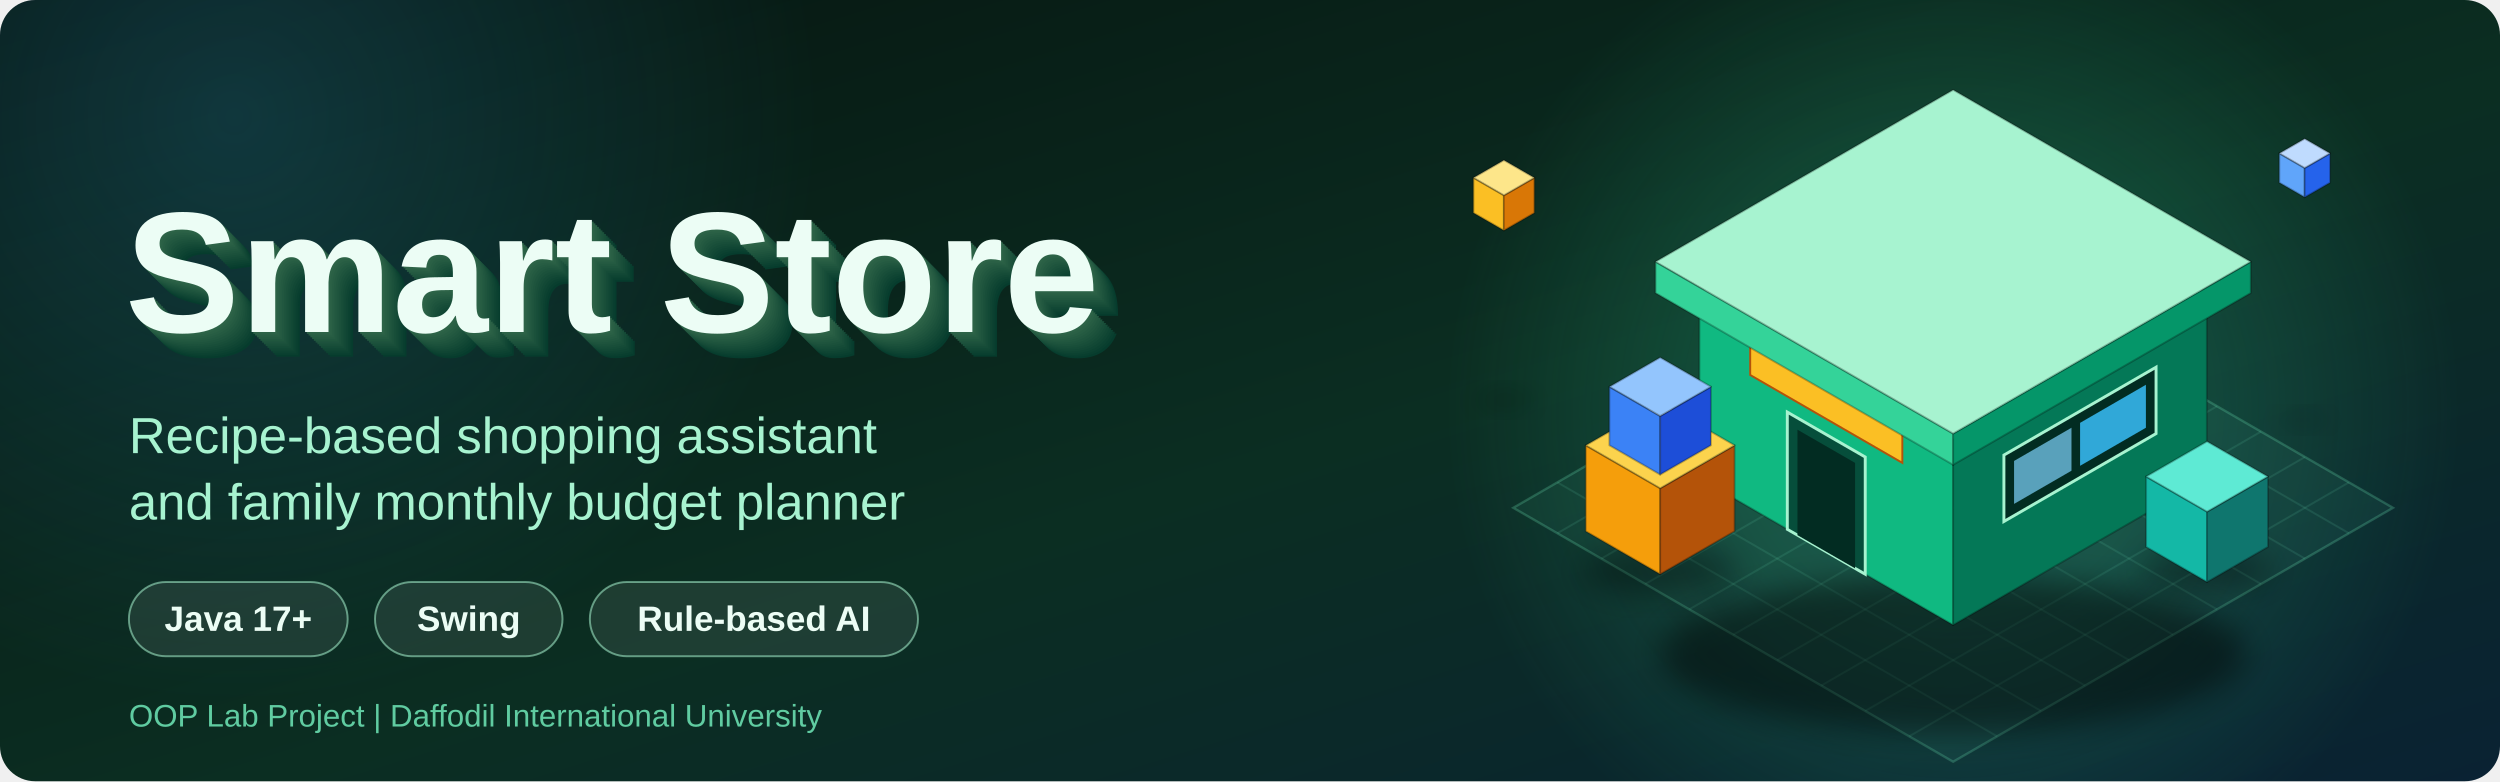
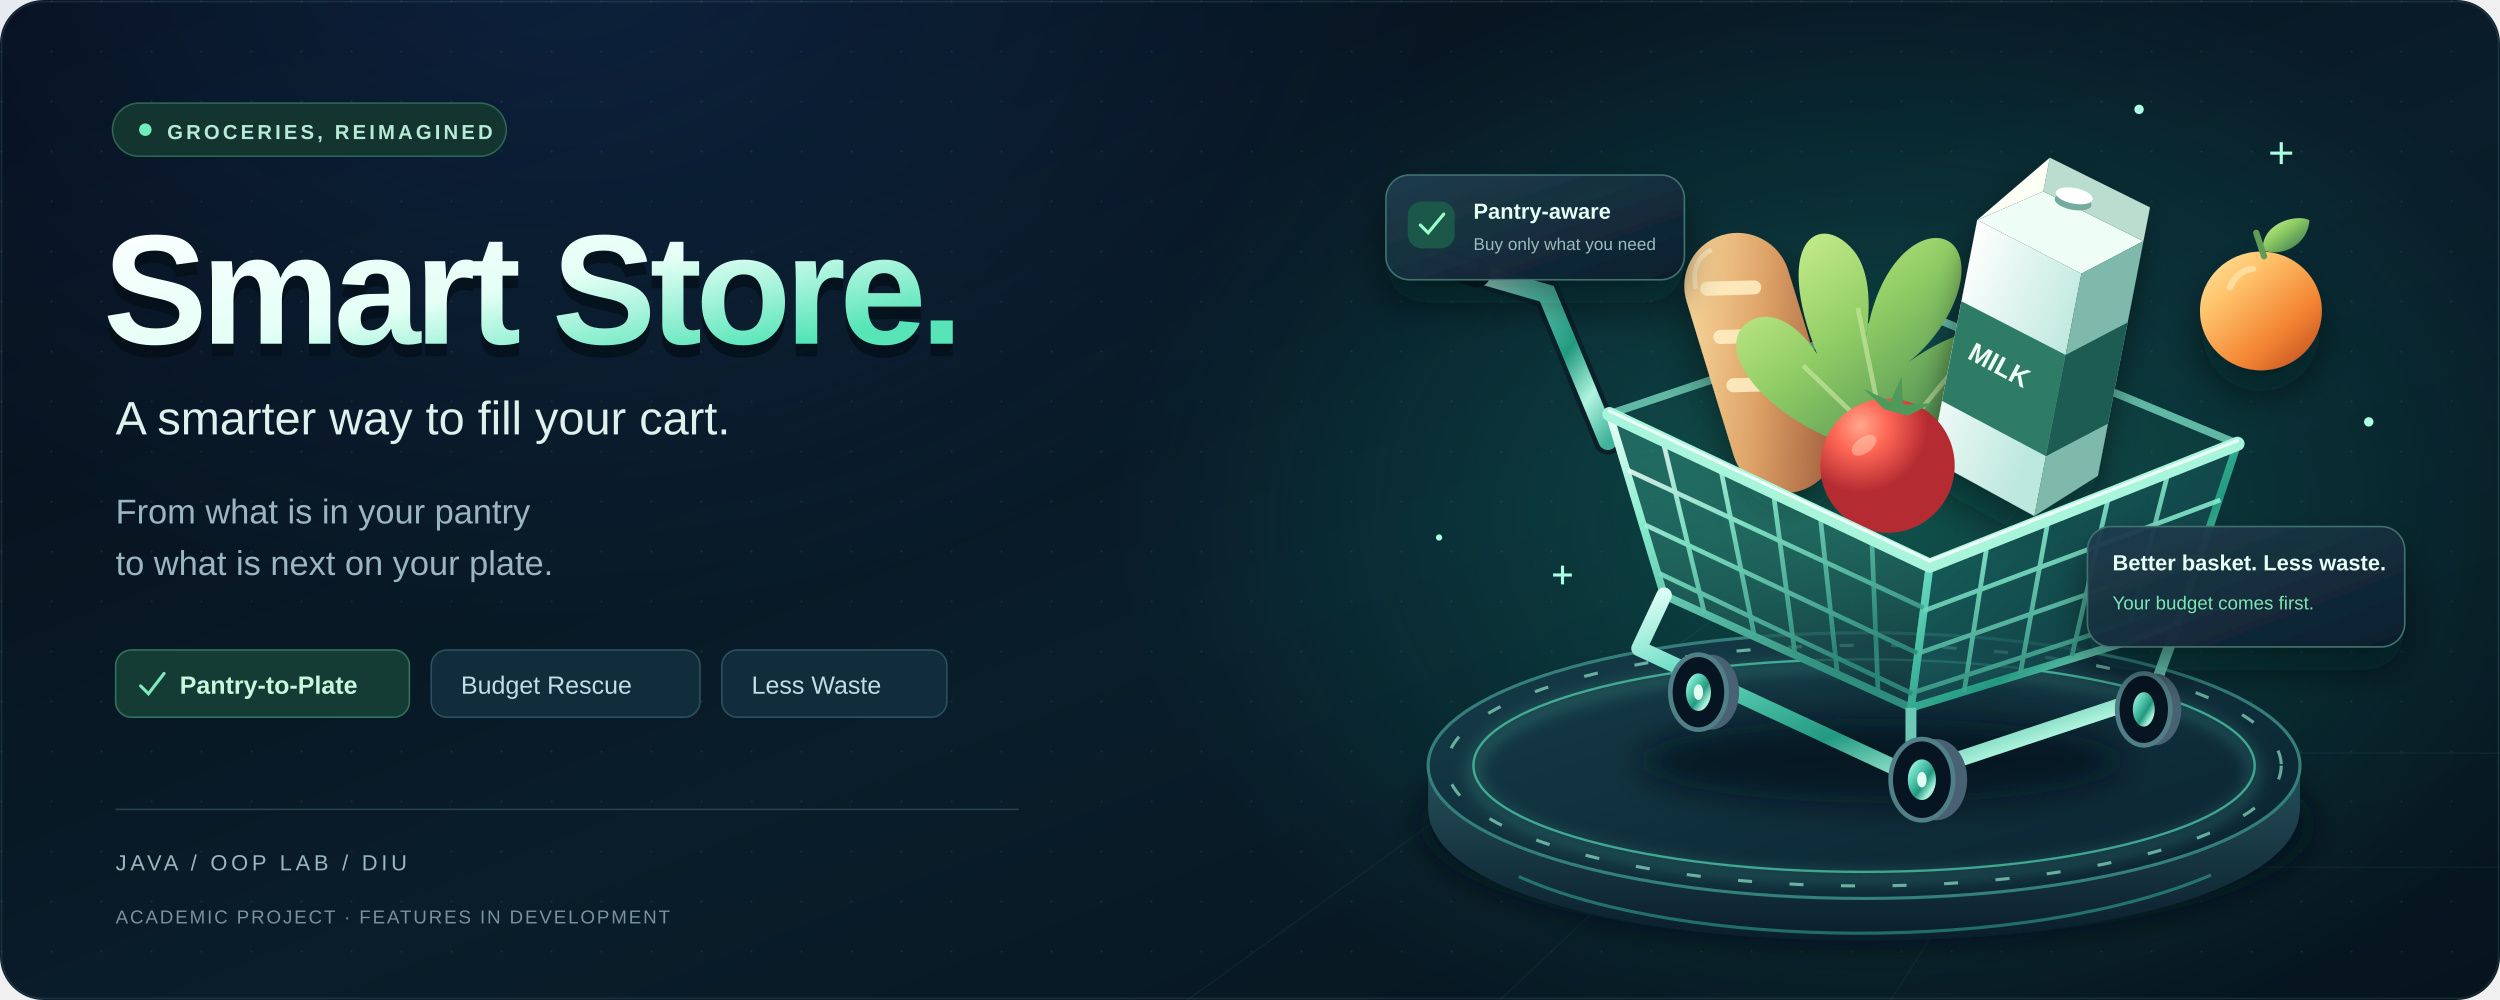
- <svg xmlns="http://www.w3.org/2000/svg" viewBox="0 0 1280 400" width="1280" height="400" role="img" aria-label="Smart Store banner">
+ <svg xmlns="http://www.w3.org/2000/svg" width="1600" height="640" viewBox="0 0 1600 640" role="img" aria-labelledby="title description">
  <defs>
-     <linearGradient id="bg" x1="0" y1="0" x2="1" y2="1">
-       <stop offset="0" stop-color="#06140f" />
-       <stop offset="0.55" stop-color="#0b2e22" />
-       <stop offset="1" stop-color="#0a2233" />
-     </linearGradient>
-     <radialGradient id="glow" cx="1000" cy="210" r="260" gradientUnits="userSpaceOnUse">
-       <stop offset="0" stop-color="#34d399" stop-opacity="0.35" />
-       <stop offset="1" stop-color="#34d399" stop-opacity="0" />
+     <linearGradient id="bg" x2="1" y2="1">
+       <stop stop-color="#060D19" />
+       <stop offset=".55" stop-color="#091D2A" />
+       <stop offset="1" stop-color="#06141D" />
+     </linearGradient>
+     <radialGradient id="halo">
+       <stop stop-color="#18D6A1" stop-opacity=".25" />
+       <stop offset="1" stop-color="#10CBA5" stop-opacity="0" />
    </radialGradient>
-     <radialGradient id="glow2" cx="120" cy="60" r="300" gradientUnits="userSpaceOnUse">
-       <stop offset="0" stop-color="#38bdf8" stop-opacity="0.18" />
-       <stop offset="1" stop-color="#38bdf8" stop-opacity="0" />
+     <radialGradient id="blue">
+       <stop stop-color="#338AFF" stop-opacity=".14" />
+       <stop offset="1" stop-color="#338AFF" stop-opacity="0" />
    </radialGradient>
-     <filter id="blur" x="-50%" y="-50%" width="200%" height="200%">
-       <feGaussianBlur stdDeviation="8" />
+     <linearGradient id="titleFill" x2="1" y2=".7">
+       <stop stop-color="#FAFFFF" />
+       <stop offset=".55" stop-color="#E4FFF6" />
+       <stop offset="1" stop-color="#57E5B8" />
+     </linearGradient>
+     <linearGradient id="metal" x1="0" y1="0" x2="1" y2="1">
+       <stop stop-color="#E0FFF7" />
+       <stop offset=".25" stop-color="#6CDDC4" />
+       <stop offset=".58" stop-color="#229980" />
+       <stop offset=".8" stop-color="#B0F5DF" />
+       <stop offset="1" stop-color="#42B39A" />
+     </linearGradient>
+     <linearGradient id="rail" x2=".4" y2="1">
+       <stop stop-color="#ECFFF9" />
+       <stop offset=".35" stop-color="#88EDCF" />
+       <stop offset="1" stop-color="#2E8D7D" />
+     </linearGradient>
+     <linearGradient id="basketFront" x2=".2" y2="1">
+       <stop stop-color="#49C5A4" stop-opacity=".32" />
+       <stop offset="1" stop-color="#153F42" stop-opacity=".78" />
+     </linearGradient>
+     <linearGradient id="basketSide" x2="1" y2="1">
+       <stop stop-color="#1E786D" stop-opacity=".6" />
+       <stop offset="1" stop-color="#0D2B3A" stop-opacity=".92" />
+     </linearGradient>
+     <linearGradient id="platform" x2="0" y2="1">
+       <stop stop-color="#25515B" />
+       <stop offset="1" stop-color="#0A1D2B" />
+     </linearGradient>
+     <linearGradient id="platformTop" x2="1" y2="1">
+       <stop stop-color="#153C48" />
+       <stop offset="1" stop-color="#0A2230" />
+     </linearGradient>
+     <linearGradient id="milk" x2="1" y2=".5">
+       <stop stop-color="#FFFFFF" />
+       <stop offset="1" stop-color="#BDE8DD" />
+     </linearGradient>
+     <linearGradient id="orange" x2=".9" y2="1">
+       <stop stop-color="#FFE6A4" />
+       <stop offset=".3" stop-color="#FFC46C" />
+       <stop offset=".7" stop-color="#F38432" />
+       <stop offset="1" stop-color="#BE4F23" />
+     </linearGradient>
+     <radialGradient id="tomato" cx=".3" cy=".2">
+       <stop stop-color="#FFA78C" />
+       <stop offset=".4" stop-color="#FF6856" />
+       <stop offset="1" stop-color="#B52B32" />
+     </radialGradient>
+     <linearGradient id="leaf" x2="1" y2="1">
+       <stop stop-color="#DAF79A" />
+       <stop offset=".4" stop-color="#91CD65" />
+       <stop offset="1" stop-color="#286C4B" />
+     </linearGradient>
+     <linearGradient id="bread" x2="1" y2="1">
+       <stop stop-color="#FFE3A5" />
+       <stop offset=".5" stop-color="#DDA166" />
+       <stop offset="1" stop-color="#975237" />
+     </linearGradient>
+     <linearGradient id="glass" x2="1" y2="1">
+       <stop stop-color="#213F4F" stop-opacity=".95" />
+       <stop offset="1" stop-color="#0A1D2C" stop-opacity=".98" />
+     </linearGradient>
+     <filter id="glow" x="-100%" y="-100%" width="300%" height="300%">
+       <feGaussianBlur stdDeviation="5" />
    </filter>
-     <style>
-       .t { font-family: 'Segoe UI', 'Helvetica Neue', Arial, sans-serif; font-weight: 800; font-size: 88px; }
-       .s { font-family: 'Segoe UI', 'Helvetica Neue', Arial, sans-serif; font-size: 26px; fill: #a7f3d0; }
-       .c { font-family: 'Segoe UI', 'Helvetica Neue', Arial, sans-serif; font-size: 18px; font-weight: 600; fill: #ecfdf5; }
-       .m { font-family: 'Segoe UI', 'Helvetica Neue', Arial, sans-serif; font-size: 16px; fill: #6ee7b7; opacity: 0.85; }
-     </style>
+     <filter id="shadow" x="-35%" y="-35%" width="180%" height="190%">
+       <feDropShadow dx="0" dy="15" stdDeviation="12" flood-color="#000812" flood-opacity=".5" />
+     </filter>
+     <filter id="soft" x="-40%" y="-40%" width="180%" height="180%">
+       <feGaussianBlur stdDeviation="10" />
+     </filter>
+     <pattern id="dots" width="32" height="32" patternUnits="userSpaceOnUse">
+       <circle cx="1" cy="1" r=".7" fill="#77B9B0" opacity=".12" />
+     </pattern>
  </defs>
-   <rect width="1280" height="400" rx="18" fill="url(#bg)" />
-   <rect width="1280" height="400" rx="18" fill="url(#glow2)" />
-   <rect width="1280" height="400" rx="18" fill="url(#glow)" />
-   <polygon points="1000.0,130.0 1225.2,260.0 1000.0,390.0 774.8,260.0" fill="rgba(110,231,183,0.06)" stroke="rgba(110,231,183,0.25)" stroke-width="1.2" />
-   <line x1="1022.5" y1="143.0" x2="797.4" y2="273.0" stroke="rgba(110,231,183,0.12)" />
-   <line x1="977.5" y1="143.0" x2="1202.6" y2="273.0" stroke="rgba(110,231,183,0.12)" />
-   <line x1="1045.0" y1="156.0" x2="819.9" y2="286.0" stroke="rgba(110,231,183,0.12)" />
-   <line x1="955.0" y1="156.0" x2="1180.1" y2="286.0" stroke="rgba(110,231,183,0.12)" />
-   <line x1="1067.5" y1="169.0" x2="842.4" y2="299.0" stroke="rgba(110,231,183,0.12)" />
-   <line x1="932.5" y1="169.0" x2="1157.6" y2="299.0" stroke="rgba(110,231,183,0.12)" />
-   <line x1="1090.1" y1="182.0" x2="864.9" y2="312.0" stroke="rgba(110,231,183,0.12)" />
-   <line x1="909.9" y1="182.0" x2="1135.1" y2="312.0" stroke="rgba(110,231,183,0.12)" />
-   <line x1="1112.6" y1="195.0" x2="887.4" y2="325.0" stroke="rgba(110,231,183,0.12)" />
-   <line x1="887.4" y1="195.0" x2="1112.6" y2="325.0" stroke="rgba(110,231,183,0.12)" />
-   <line x1="1135.1" y1="208.0" x2="909.9" y2="338.0" stroke="rgba(110,231,183,0.12)" />
-   <line x1="864.9" y1="208.0" x2="1090.1" y2="338.0" stroke="rgba(110,231,183,0.12)" />
-   <line x1="1157.6" y1="221.0" x2="932.5" y2="351.0" stroke="rgba(110,231,183,0.12)" />
-   <line x1="842.4" y1="221.0" x2="1067.5" y2="351.0" stroke="rgba(110,231,183,0.12)" />
-   <line x1="1180.1" y1="234.0" x2="955.0" y2="364.0" stroke="rgba(110,231,183,0.12)" />
-   <line x1="819.9" y1="234.0" x2="1045.0" y2="364.0" stroke="rgba(110,231,183,0.12)" />
-   <line x1="1202.6" y1="247.0" x2="977.5" y2="377.0" stroke="rgba(110,231,183,0.12)" />
-   <line x1="797.4" y1="247.0" x2="1022.5" y2="377.0" stroke="rgba(110,231,183,0.12)" />
-   <ellipse cx="1000" cy="335" rx="150" ry="40" fill="#000" opacity="0.45" filter="url(#blur)" />
-   <ellipse cx="850" cy="292" rx="40" ry="12" fill="#000" opacity="0.35" filter="url(#blur)" />
-   <ellipse cx="1130" cy="292" rx="34" ry="10" fill="#000" opacity="0.35" filter="url(#blur)" />
-   <polygon points="870.1,245.0 1000.0,320.0 1000.0,225.0 870.1,150.0" fill="#10b981" stroke="rgba(0,0,0,0.25)" stroke-width="1" stroke-linejoin="round" />
-   <polygon points="1129.9,245.0 1000.0,320.0 1000.0,225.0 1129.9,150.0" fill="#047857" stroke="rgba(0,0,0,0.25)" stroke-width="1" stroke-linejoin="round" />
-   <polygon points="1000.0,75.0 1129.9,150.0 1000.0,225.0 870.1,150.0" fill="#6ee7b7" stroke="rgba(0,0,0,0.25)" stroke-width="1" stroke-linejoin="round" />
-   <polygon points="915.1,271.0 955.0,294.0 955.0,234.0 915.1,211.0" fill="#064e3b" stroke="#a7f3d0" stroke-width="1.5" opacity="1" />
-   <polygon points="920.3,274.0 949.8,291.0 949.8,237.0 920.3,220.0" fill="#022c22" stroke="none" stroke-width="0" opacity="1" />
-   <polygon points="896.1,192.0 974.0,237.0 974.0,219.0 896.1,174.0" fill="#fbbf24" stroke="#b45309" stroke-width="1" opacity="1" />
-   <polygon points="1103.9,222.0 1026.0,267.0 1026.0,233.0 1103.9,188.0" fill="#022c22" stroke="#a7f3d0" stroke-width="1.5" opacity="1" />
-   <polygon points="1098.7,219.0 1065.0,238.5 1065.0,216.5 1098.7,197.0" fill="#38bdf8" stroke="none" stroke-width="0" opacity="0.85" />
-   <polygon points="1060.6,241.0 1031.2,258.0 1031.2,236.0 1060.6,219.0" fill="#7dd3fc" stroke="none" stroke-width="0" opacity="0.7" />
-   <polygon points="847.6,150.0 1000.0,238.0 1000.0,222.0 847.6,134.0" fill="#34d399" stroke="rgba(0,0,0,0.25)" stroke-width="1" stroke-linejoin="round" />
-   <polygon points="1152.4,150.0 1000.0,238.0 1000.0,222.0 1152.4,134.0" fill="#059669" stroke="rgba(0,0,0,0.25)" stroke-width="1" stroke-linejoin="round" />
-   <polygon points="1000.0,46.0 1152.4,134.0 1000.0,222.0 847.6,134.0" fill="#a7f3d0" stroke="rgba(0,0,0,0.25)" stroke-width="1" stroke-linejoin="round" />
-   <polygon points="811.9,272.0 850.0,294.0 850.0,250.0 811.9,228.0" fill="#f59e0b" stroke="rgba(0,0,0,0.25)" stroke-width="1" stroke-linejoin="round" />
-   <polygon points="888.1,272.0 850.0,294.0 850.0,250.0 888.1,228.0" fill="#b45309" stroke="rgba(0,0,0,0.25)" stroke-width="1" stroke-linejoin="round" />
-   <polygon points="850.0,206.0 888.1,228.0 850.0,250.0 811.9,228.0" fill="#fcd34d" stroke="rgba(0,0,0,0.25)" stroke-width="1" stroke-linejoin="round" />
-   <polygon points="824.0,228.0 850.0,243.0 850.0,213.0 824.0,198.0" fill="#3b82f6" stroke="rgba(0,0,0,0.25)" stroke-width="1" stroke-linejoin="round" />
-   <polygon points="876.0,228.0 850.0,243.0 850.0,213.0 876.0,198.0" fill="#1d4ed8" stroke="rgba(0,0,0,0.25)" stroke-width="1" stroke-linejoin="round" />
-   <polygon points="850.0,183.0 876.0,198.0 850.0,213.0 824.0,198.0" fill="#93c5fd" stroke="rgba(0,0,0,0.25)" stroke-width="1" stroke-linejoin="round" />
-   <polygon points="1098.8,280.0 1130.0,298.0 1130.0,262.0 1098.8,244.0" fill="#14b8a6" stroke="rgba(0,0,0,0.25)" stroke-width="1" stroke-linejoin="round" />
-   <polygon points="1161.2,280.0 1130.0,298.0 1130.0,262.0 1161.2,244.0" fill="#0f766e" stroke="rgba(0,0,0,0.25)" stroke-width="1" stroke-linejoin="round" />
-   <polygon points="1130.0,226.0 1161.2,244.0 1130.0,262.0 1098.8,244.0" fill="#5eead4" stroke="rgba(0,0,0,0.25)" stroke-width="1" stroke-linejoin="round" />
-   <ellipse cx="770" cy="205" rx="14" ry="5" fill="#000" opacity="0.25" filter="url(#blur)" />
-   <polygon points="754.4,109.0 770.0,118.0 770.0,100.0 754.4,91.0" fill="#fbbf24" stroke="rgba(0,0,0,0.25)" stroke-width="1" stroke-linejoin="round" />
-   <polygon points="785.6,109.0 770.0,118.0 770.0,100.0 785.6,91.0" fill="#d97706" stroke="rgba(0,0,0,0.25)" stroke-width="1" stroke-linejoin="round" />
-   <polygon points="770.0,82.0 785.6,91.0 770.0,100.0 754.4,91.0" fill="#fde68a" stroke="rgba(0,0,0,0.25)" stroke-width="1" stroke-linejoin="round" />
-   <ellipse cx="1180" cy="215" rx="12" ry="4" fill="#000" opacity="0.22" filter="url(#blur)" />
-   <polygon points="1167.0,93.5 1180.0,101.0 1180.0,86.0 1167.0,78.5" fill="#60a5fa" stroke="rgba(0,0,0,0.25)" stroke-width="1" stroke-linejoin="round" />
-   <polygon points="1193.0,93.5 1180.0,101.0 1180.0,86.0 1193.0,78.5" fill="#2563eb" stroke="rgba(0,0,0,0.25)" stroke-width="1" stroke-linejoin="round" />
-   <polygon points="1180.0,71.0 1193.0,78.5 1180.0,86.0 1167.0,78.5" fill="#bfdbfe" stroke="rgba(0,0,0,0.25)" stroke-width="1" stroke-linejoin="round" />
-   <text x="76.6" y="182.6" class="t" fill="rgb(6,60,45)">Smart Store</text>
-   <text x="75.7" y="181.7" class="t" fill="rgb(9,63,47)">Smart Store</text>
-   <text x="74.8" y="180.8" class="t" fill="rgb(12,66,49)">Smart Store</text>
-   <text x="73.9" y="179.9" class="t" fill="rgb(15,69,51)">Smart Store</text>
-   <text x="73.0" y="179.0" class="t" fill="rgb(18,72,53)">Smart Store</text>
-   <text x="72.1" y="178.1" class="t" fill="rgb(21,75,55)">Smart Store</text>
-   <text x="71.2" y="177.2" class="t" fill="rgb(24,78,57)">Smart Store</text>
-   <text x="70.3" y="176.3" class="t" fill="rgb(27,81,59)">Smart Store</text>
-   <text x="69.4" y="175.4" class="t" fill="rgb(30,84,61)">Smart Store</text>
-   <text x="68.5" y="174.5" class="t" fill="rgb(33,87,63)">Smart Store</text>
-   <text x="67.6" y="173.6" class="t" fill="rgb(36,90,65)">Smart Store</text>
-   <text x="66.7" y="172.7" class="t" fill="rgb(39,93,67)">Smart Store</text>
-   <text x="65.8" y="171.8" class="t" fill="rgb(42,96,69)">Smart Store</text>
-   <text x="64.9" y="170.9" class="t" fill="rgb(45,99,71)">Smart Store</text>
-   <text x="64" y="170" class="t" fill="#ecfdf5">Smart Store</text>
-   <text x="66" y="232" class="s">Recipe-based shopping assistant</text>
-   <text x="66" y="266" class="s">and family monthly budget planner</text>
-   <g>
-     <rect x="66" y="298" width="112" height="38" rx="19" fill="rgba(255,255,255,0.08)" stroke="rgba(167,243,208,0.55)" />
-     <text x="122" y="323" class="c" text-anchor="middle">Java 17+</text>
-     <rect x="192" y="298" width="96" height="38" rx="19" fill="rgba(255,255,255,0.08)" stroke="rgba(167,243,208,0.55)" />
-     <text x="240" y="323" class="c" text-anchor="middle">Swing</text>
-     <rect x="302" y="298" width="168" height="38" rx="19" fill="rgba(255,255,255,0.08)" stroke="rgba(167,243,208,0.55)" />
-     <text x="386" y="323" class="c" text-anchor="middle">Rule-based AI</text>
-   </g>
-   <text x="66" y="372" class="m">OOP Lab Project  |  Daffodil International University</text>
+   <style>
+   text { font-family: 'Segoe UI', Arial, sans-serif; }
+   .cart { animation: float 6s ease-in-out infinite; }
+   .produce { animation: float 4.8s ease-in-out infinite; }
+   .produce2 { animation: float 5.6s ease-in-out -2s infinite; }
+   .card { animation: float 7s ease-in-out -1.5s infinite; }
+   .orbit { stroke-dasharray: 9 24; animation: orbit 22s linear infinite; }
+   .spark { animation: pulse 4s ease-in-out infinite; }
+   .delay { animation-delay: -2s; }
+   @keyframes float { 0%,100% { transform: translateY(0); } 50% { transform: translateY(-12px); } }
+   @keyframes orbit { to { stroke-dashoffset: -264; } }
+   @keyframes pulse { 0%,100% { opacity: .35; } 50% { opacity: 1; } }
+   @media (prefers-reduced-motion: reduce) { .cart,.produce,.produce2,.card,.orbit,.spark { animation: none; } }
+ </style>
+   <rect width="1600" height="640" rx="28" fill="url(#bg)" />
+   <rect width="1600" height="640" rx="28" fill="url(#dots)" />
+   <ellipse cx="1200" cy="330" rx="490" ry="360" fill="url(#halo)" />
+   <ellipse cx="360" cy="-40" rx="570" ry="440" fill="url(#blue)" />
+   <path d="M760 640L1230 300M960 640l360-340m-110 340 220-340m-420 255h590M1090 482h510" fill="none" stroke="#427F7D" stroke-opacity=".1" />
+   <rect x="1" y="1" width="1598" height="638" rx="27" fill="none" stroke="#73AAAC" stroke-opacity=".16" />
+   <rect x="72" y="66" width="252" height="34" rx="17" fill="#14352F" stroke="#2C6657" />
+   <circle cx="93" cy="83" r="4" fill="#71EDBC" class="spark" />
+   <text x="107" y="89" font-size="13" fill="#B6EAD6" font-weight="650" letter-spacing="2">GROCERIES, REIMAGINED</text>
+   <text x="66" y="228" font-size="100" font-weight="800" letter-spacing="-4" fill="#010C13" opacity=".6">Smart Store.</text>
+   <text x="66" y="220" font-size="100" font-weight="800" letter-spacing="-4" fill="url(#titleFill)">Smart Store.</text>
+   <text x="74" y="278" font-size="30" fill="#E0F1ED" font-weight="400">A smarter way to fill your cart.</text>
+   <text x="74" y="335" font-size="22" fill="#9BB6C1">From what is in your pantry</text>
+   <text x="74" y="368" font-size="22" fill="#9BB6C1">to what is next on your plate.</text>
+   <g transform="translate(74 416)">
+     <rect width="188" height="43" rx="10" fill="#143C35" stroke="#32725C" />
+     <path d="M16 23l5 5 10-13" fill="none" stroke="#7EEABA" stroke-width="2" stroke-linecap="round" />
+     <text x="41" y="28" font-size="16" font-weight="600" fill="#C7F7DC">Pantry-to-Plate</text>
+     <rect x="202" width="172" height="43" rx="10" fill="#112C3B" stroke="#2C5160" />
+     <text x="221" y="28" font-size="16" fill="#C2DDE7">Budget Rescue</text>
+     <rect x="388" width="144" height="43" rx="10" fill="#112C3B" stroke="#2C5160" />
+     <text x="407" y="28" font-size="16" fill="#C2DDE7">Less Waste</text>
+   </g>
+   <path d="M74 518h578" stroke="#24434D" />
+   <text x="74" y="557" font-size="14" fill="#9AB7BE" letter-spacing="2.4">JAVA  /  OOP LAB  /  DIU</text>
+   <text x="74" y="591" font-size="12" fill="#77939D" letter-spacing="1.2">ACADEMIC PROJECT · FEATURES IN DEVELOPMENT</text>
+   <ellipse cx="1195" cy="528" rx="286" ry="74" fill="#020B16" opacity=".7" filter="url(#soft)" />
+   <path d="M914 490v27c0 52 125 85 279 85s279-33 279-85v-27Z" fill="url(#platform)" />
+   <ellipse cx="1193" cy="490" rx="279" ry="85" fill="url(#platformTop)" stroke="#347F7B" stroke-width="2" />
+   <ellipse cx="1193" cy="494" rx="250" ry="68" fill="none" stroke="#67ECC9" stroke-width="3" opacity=".5" filter="url(#glow)" />
+   <ellipse cx="1193" cy="490" rx="250" ry="68" fill="none" stroke="#57E0BB" stroke-width="1.5" opacity=".65" />
+   <ellipse cx="1193" cy="490" rx="267" ry="77" fill="none" stroke="#A1FFE0" stroke-width="2" class="orbit" opacity=".6" />
+   <path d="M972 561c104 47 324 50 443-1" fill="none" stroke="#39CBAF" stroke-width="2" opacity=".45" />
+   <ellipse cx="1204" cy="487" rx="155" ry="27" fill="#000A12" opacity=".65" filter="url(#soft)" />
+   <g class="cart">
+     <path d="M1029 282l-39-94-45-13" fill="none" stroke="#0A202B" stroke-width="18" stroke-linecap="round" />
+     <path d="M1029 282l-39-94-45-13" fill="none" stroke="url(#metal)" stroke-width="12" stroke-linecap="round" />
+     <path d="M945 175l-28-9" stroke="#08131E" stroke-width="18" stroke-linecap="round" />
+     <path d="M943 171l-26-8" stroke="#507481" stroke-width="5" stroke-linecap="round" />
+     <path d="M1030 265l197-66 205 85-197 78Z" fill="#2F7F70" fill-opacity=".12" stroke="#61B8A4" stroke-width="5" stroke-linejoin="round" />
+     <g class="produce2">
+       <g transform="rotate(-17 1134 238)" filter="url(#shadow)">
+         <rect x="1095" y="145" width="68" height="171" rx="34" fill="url(#bread)" />
+         <path d="M1110 175l29 8m-30 24l29 8m-30 24l29 8" stroke="#FFF0C5" stroke-width="9" stroke-linecap="round" opacity=".85" />
+         <path d="M1103 173q2-19 17-21" fill="none" stroke="#FFF0D1" stroke-width="3" opacity=".6" />
+       </g>
+     </g>
+     <g class="produce">
+       <path d="M1198 289c-60-13-106-64-79-83 20-13 46 15 52 39-42-88-8-112 15-85 12 14 11 40 8 58 10-69 57-80 61-50 3 20-14 49-34 64 62-44 99-13 71 16-17 19-57 27-71 48Z" fill="url(#leaf)" />
+       <path d="M1208 290l-19-93m19 91 47-57m-49 53-52-50" fill="none" stroke="#CAE7A2" stroke-width="3" opacity=".65" />
+     </g>
+     <g transform="rotate(11 1290 224)" filter="url(#shadow)">
+       <path d="M1250 147l38-26 69 19-35 28Z" fill="#EEFDF6" />
+       <path d="M1250 147l72 21v158l-72-23Z" fill="url(#milk)" />
+       <path d="M1322 168l35-28v153l-35 33Z" fill="#7FB9AC" />
+       <path d="M1288 121v-22l69 19v22Z" fill="#BBDDD0" />
+       <path d="M1250 147l38-48v22Z" fill="#FBFFF4" />
+       <path d="M1250 200l72 21v66l-72-22Z" fill="#2E7C65" />
+       <text x="1260" y="235" font-size="17" font-weight="800" fill="#F0FFF6" transform="rotate(17 1260 235)">MILK</text>
+       <path d="M1322 221l35-28v66l-35 28Z" fill="#1E5B53" />
+       <ellipse cx="1308" cy="124" rx="12" ry="5" fill="#74AAA0" />
+       <ellipse cx="1308" cy="120" rx="12" ry="5" fill="#FFFFFF" />
+     </g>
+     <circle cx="1208" cy="298" r="43" fill="url(#tomato)" />
+     <path d="M1206 262l-13-13 17 8 7-16 1 18 19-1-16 8" fill="#4F995A" />
+     <ellipse cx="1193" cy="285" rx="9" ry="5" fill="#FFD6BA" opacity=".45" transform="rotate(-35 1193 285)" />
+     <path d="M1030 265l205 97-12 91-158-72Z" fill="url(#basketFront)" stroke="url(#rail)" stroke-width="5" stroke-linejoin="round" />
+     <path d="M1235 362l197-78-39 117-170 52Z" fill="url(#basketSide)" stroke="url(#metal)" stroke-width="5" stroke-linejoin="round" />
+     <g fill="none" stroke="url(#rail)" stroke-width="3" opacity=".88">
+       <path d="M1064 281l27 112m10-94 22 109m12-92 14 104m16-89 11 101m22-86 4 98" />
+       <path d="M1042 301l189 88m-178-53 174 82m-165-51 162 77" />
+       <path d="M1272 347l-15 96m54-111-18 99m57-115-24 104m62-119-28 110" />
+       <path d="M1231 391l190-71m-193 98 183-64m-186 89 176-57" />
+     </g>
+     <path d="M1030 265l205 97 197-78" fill="none" stroke="#A8F5DB" stroke-width="9" stroke-linecap="round" stroke-linejoin="round" />
+     <path d="M1030 263l205 96 197-77" fill="none" stroke="#ECFFF8" stroke-width="2" stroke-linecap="round" />
+     <path d="M1065 381l-16 34 174 81 154-51" fill="none" stroke="url(#metal)" stroke-width="10" stroke-linejoin="round" stroke-linecap="round" />
+     <path d="M1223 453v43m170-95-16 44" fill="none" stroke="#6DC9B5" stroke-width="7" />
+     <g transform="translate(1087 443)">
+       <ellipse cx="8" cy="0" rx="18" ry="24" fill="#496273" />
+       <ellipse rx="18" ry="24" fill="#071522" stroke="#507F88" stroke-width="3" />
+       <ellipse rx="8" ry="12" fill="url(#metal)" />
+       <ellipse rx="3" ry="5" fill="#E1FFF1" />
+     </g>
+     <g transform="translate(1230 499)">
+       <ellipse cx="9" rx="20" ry="26" fill="#496273" />
+       <ellipse rx="20" ry="26" fill="#071522" stroke="#507F88" stroke-width="3" />
+       <ellipse rx="9" ry="13" fill="url(#metal)" />
+       <ellipse rx="3" ry="5" fill="#E1FFF1" />
+     </g>
+     <g transform="translate(1372 454)">
+       <ellipse cx="7" rx="17" ry="23" fill="#496273" />
+       <ellipse rx="17" ry="23" fill="#071522" stroke="#507F88" stroke-width="3" />
+       <ellipse rx="7" ry="11" fill="url(#metal)" />
+     </g>
+   </g>
+   <g class="produce2">
+     <ellipse cx="1447" cy="199" rx="39" ry="38" fill="url(#orange)" filter="url(#shadow)" />
+     <path d="M1448 160c0-19 24-23 30-19-1 16-18 24-30 19Z" fill="url(#leaf)" />
+     <path d="M1449 164l-5-15" stroke="#619C57" stroke-width="4" stroke-linecap="round" />
+     <path d="M1427 184q5-11 15-12" fill="none" stroke="#FFE6B2" stroke-width="4" stroke-linecap="round" opacity=".7" />
+   </g>
+   <g class="card" filter="url(#shadow)">
+     <rect x="887" y="112" width="191" height="67" rx="15" fill="url(#glass)" stroke="#41726E" />
+     <rect x="901" y="129" width="30" height="30" rx="9" fill="#1C5848" />
+     <path d="M909 144l5 5 10-12" stroke="#9BFFCB" stroke-width="2" fill="none" stroke-linecap="round" />
+     <text x="943" y="140" font-size="14" fill="#E5FFF4" font-weight="650">Pantry-aware</text>
+     <text x="943" y="160" font-size="11" fill="#9ABBBE">Buy only what you need</text>
+   </g>
+   <g class="card delay" filter="url(#shadow)">
+     <rect x="1336" y="337" width="203" height="77" rx="15" fill="url(#glass)" stroke="#41726E" />
+     <text x="1352" y="365" font-size="14" fill="#E5FFF4" font-weight="650">Better basket. Less waste.</text>
+     <text x="1352" y="390" font-size="12" fill="#7CE5B4">Your budget comes first.</text>
+   </g>
+   <g fill="#ADFFE3">
+     <path d="M1460 91v14m-7-7h14" stroke="#ADFFE3" stroke-width="2" class="spark" />
+     <path d="M1000 362v12m-6-6h12" stroke="#ADFFE3" stroke-width="2" class="spark delay" />
+     <circle cx="1369" cy="70" r="3" class="spark" />
+     <circle cx="921" cy="344" r="2" class="spark delay" />
+     <circle cx="1516" cy="270" r="3" class="spark" />
+   </g>
</svg>
